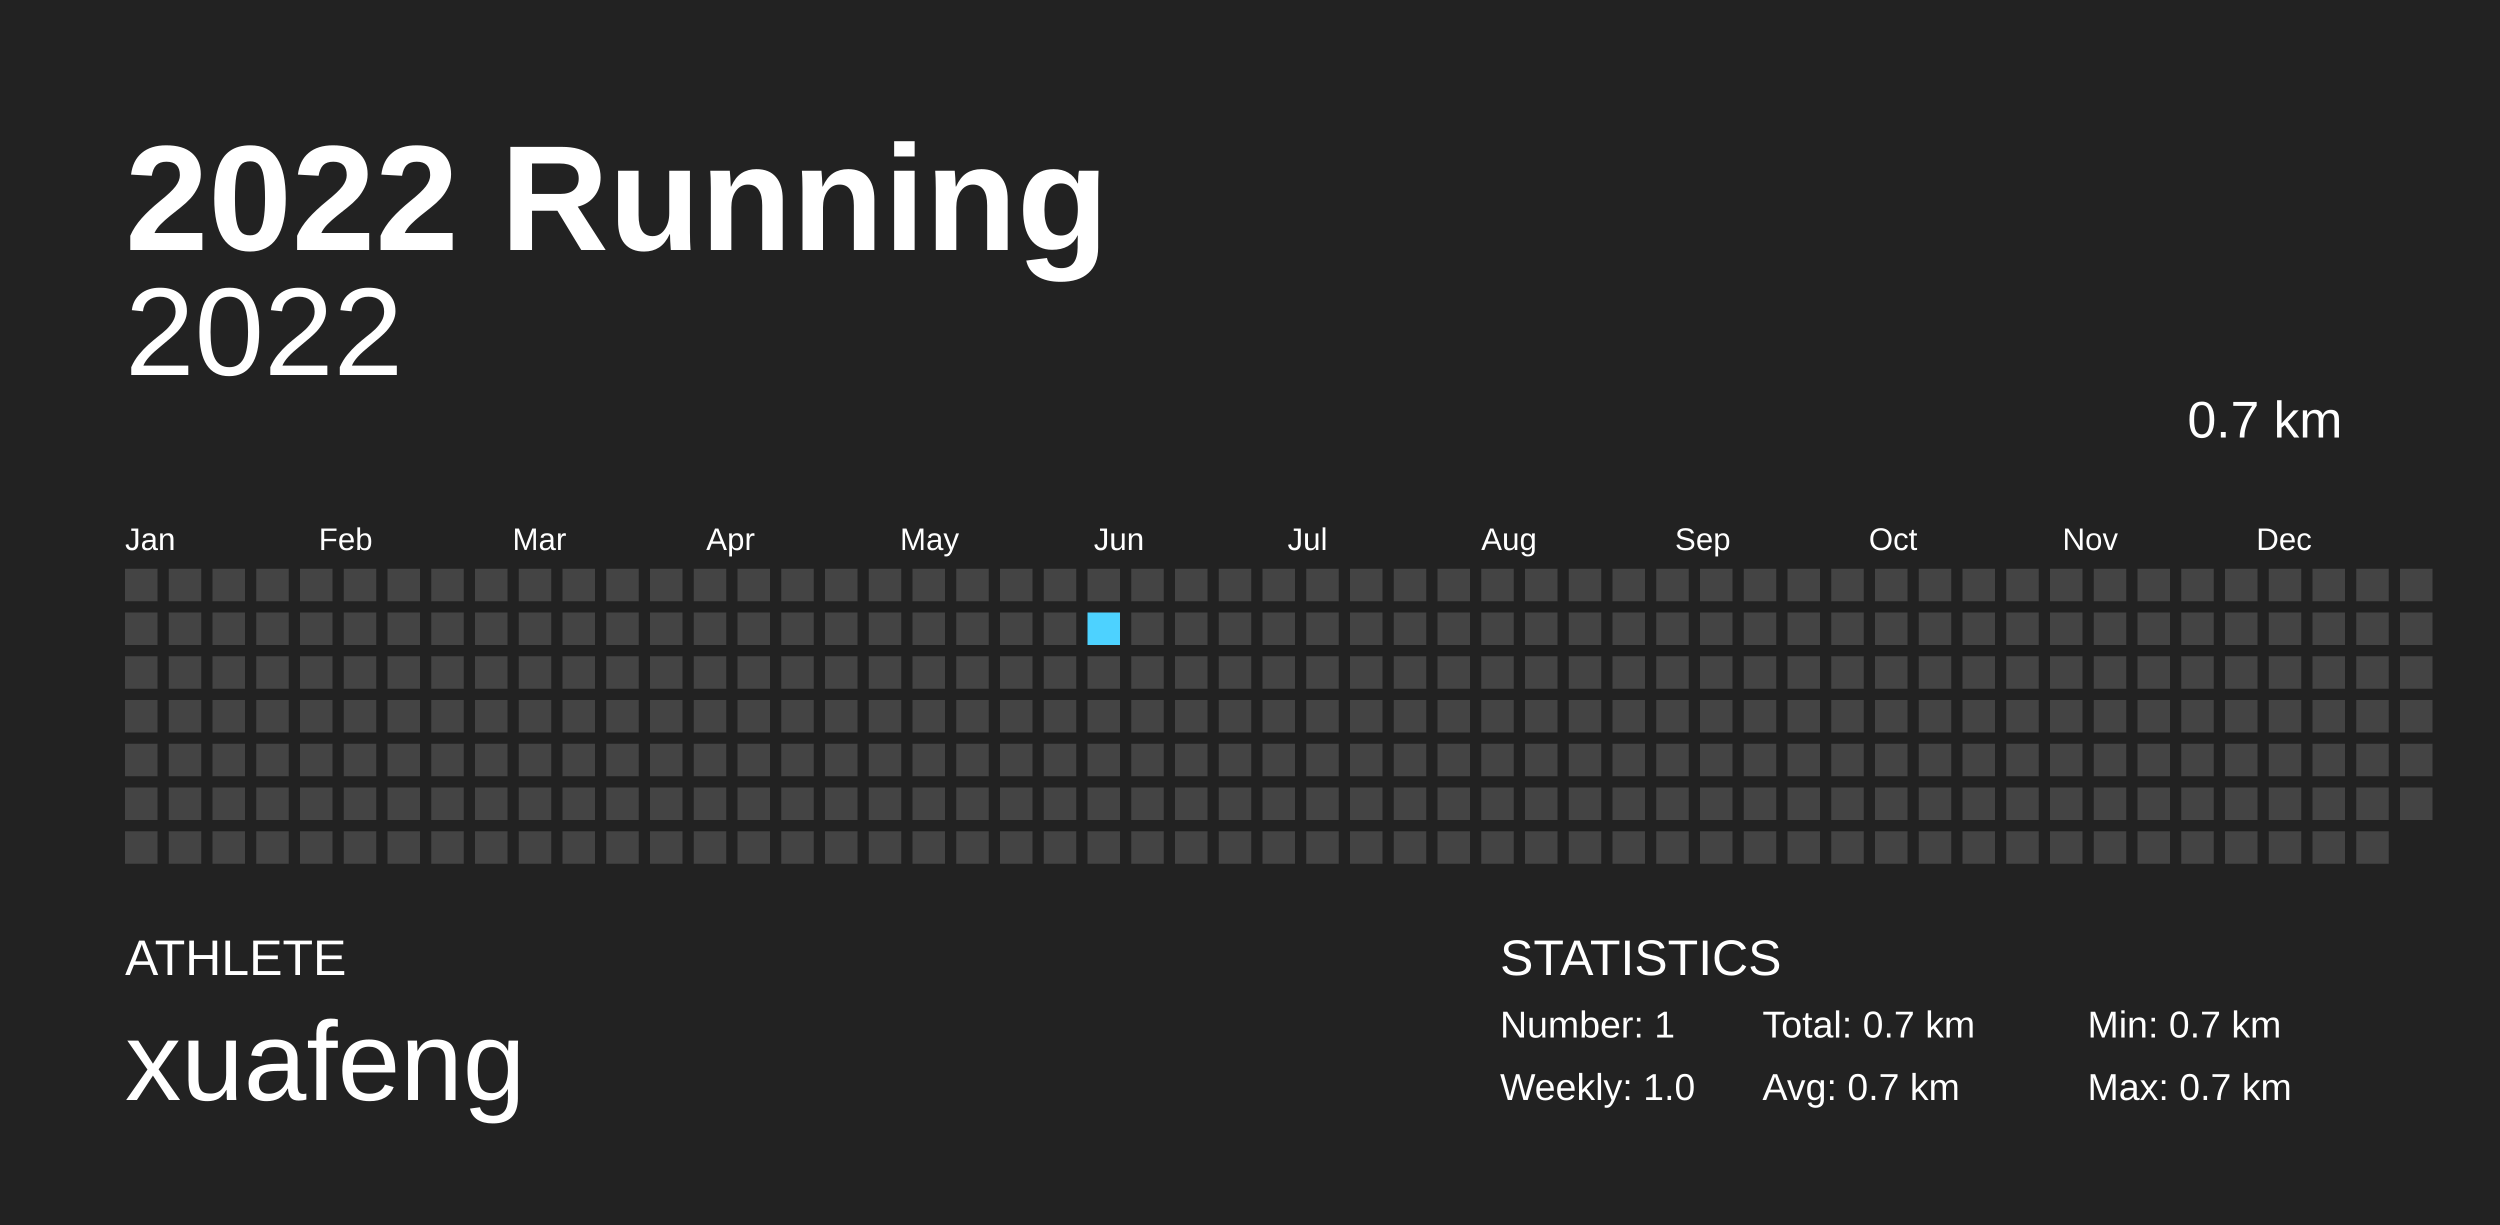
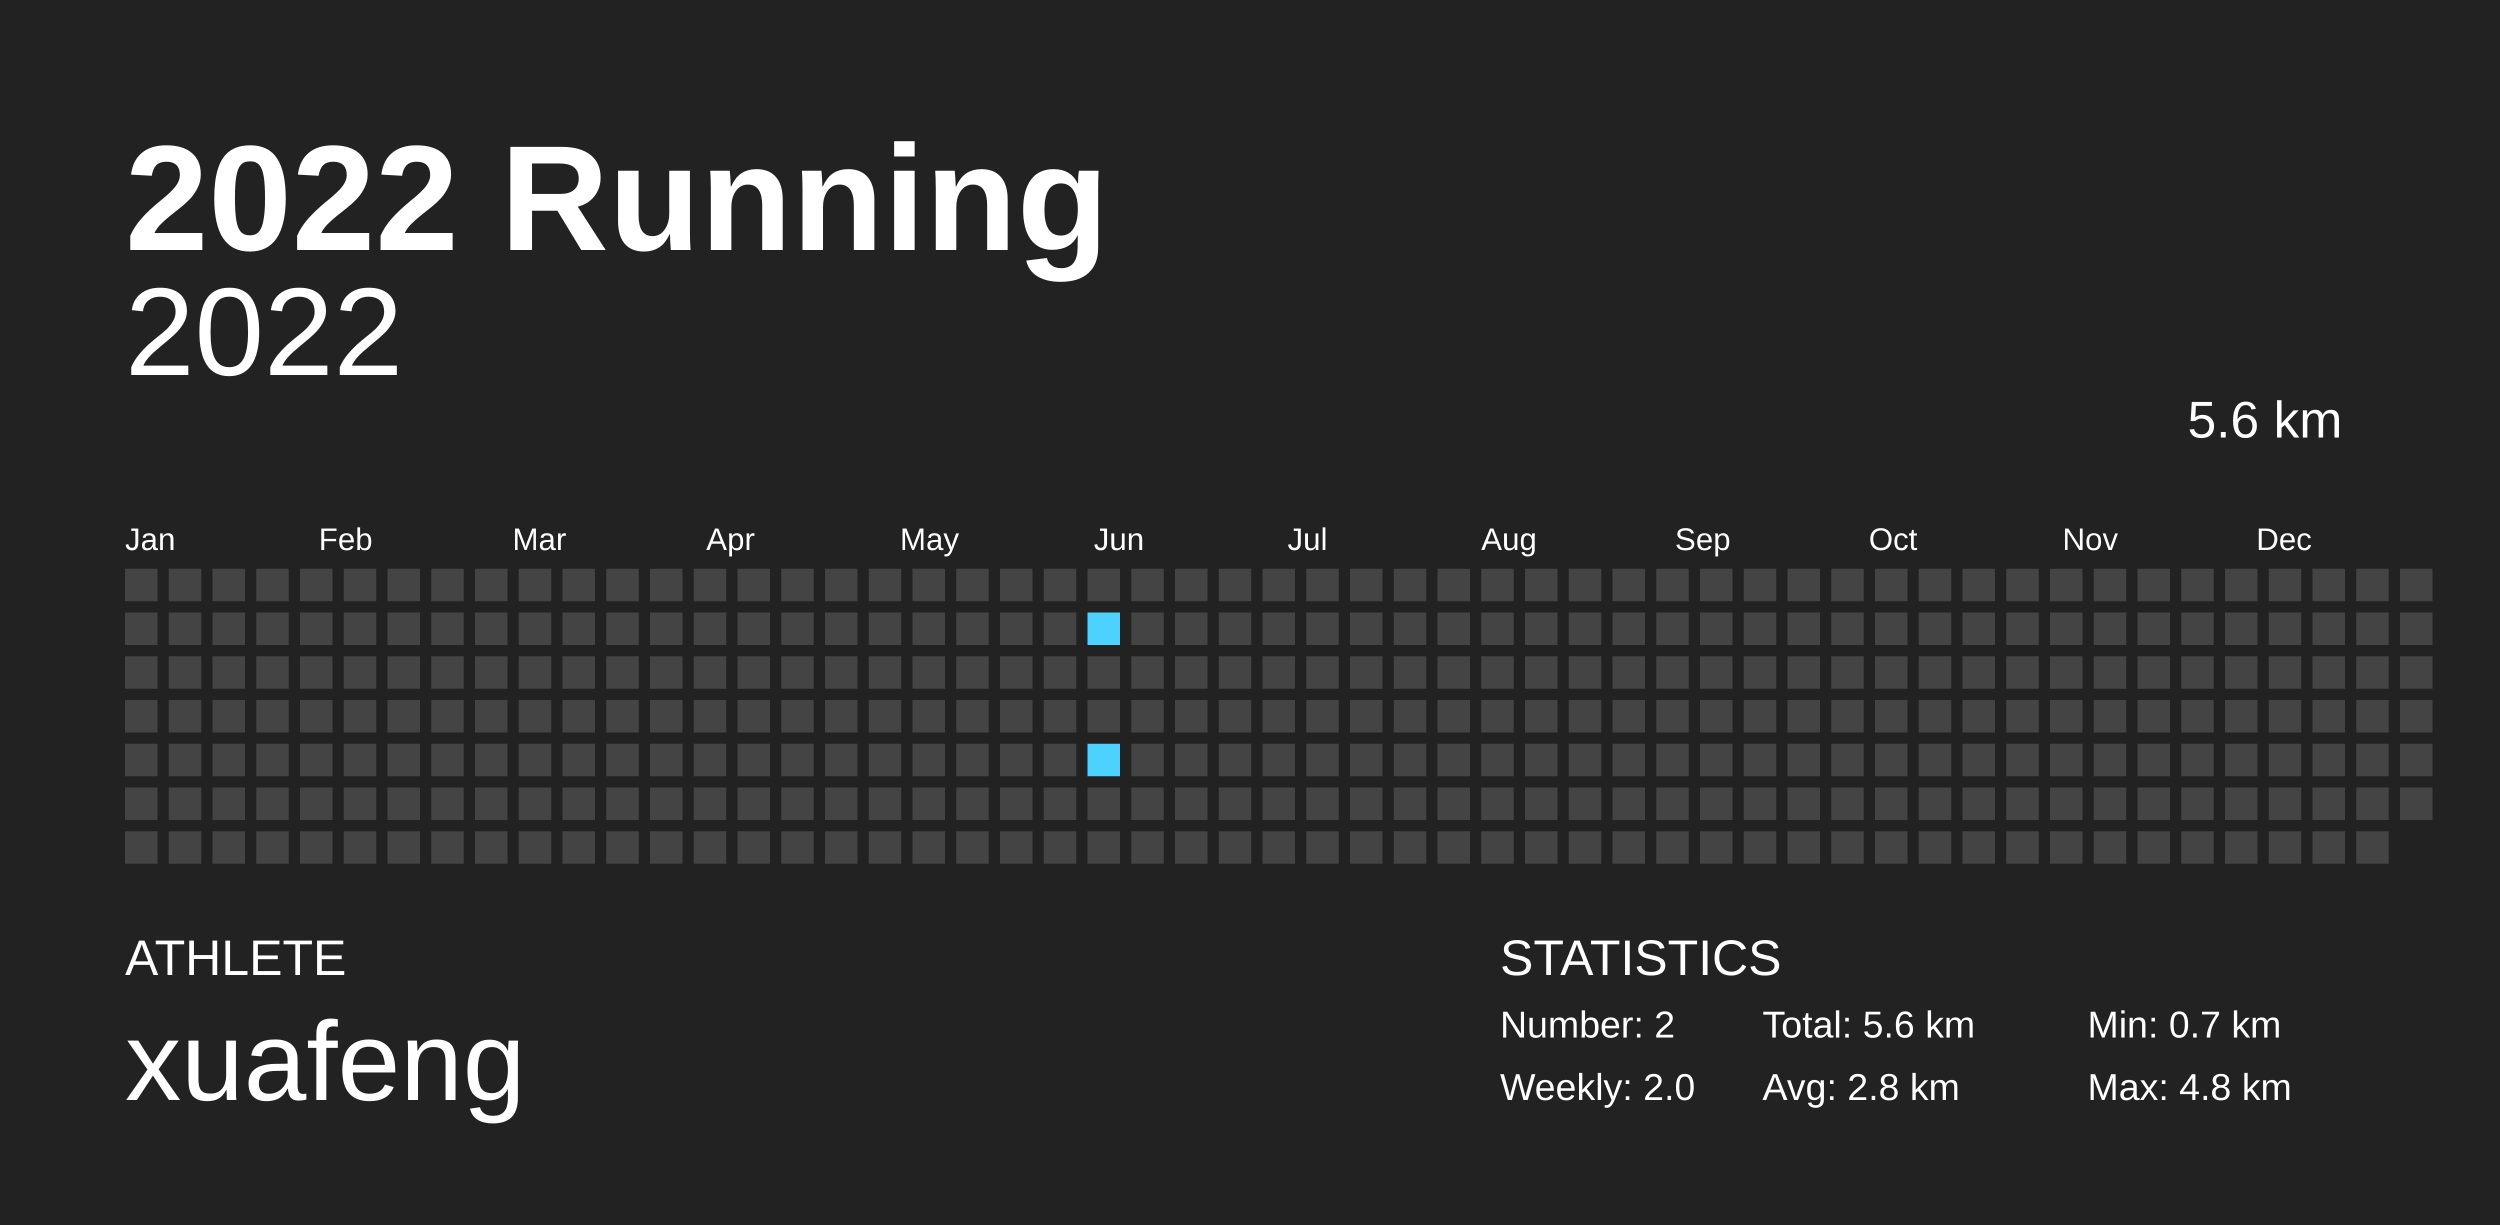
<svg xmlns="http://www.w3.org/2000/svg" baseProfile="full" height="98mm" version="1.1" viewBox="0,0,200,98" width="200mm">
  <defs />
  <rect fill="#222222" height="98" width="200" x="0" y="0" />
  <text fill="#FFFFFF" style="font-size:12px; font-family:Arial; font-weight:bold;" x="10" y="20">2022 Running</text>
  <text fill="#FFFFFF" style="font-size:4px; font-family:Arial" x="10" y="78">ATHLETE</text>
  <text fill="#FFFFFF" style="font-size:9px; font-family:Arial" x="10" y="88">xuafeng</text>
  <text fill="#FFFFFF" style="font-size:4px; font-family:Arial" x="120" y="78">STATISTICS</text>
-   <text fill="#FFFFFF" style="font-size:3px; font-family:Arial" x="120" y="83">Number: 1</text>
-   <text fill="#FFFFFF" style="font-size:3px; font-family:Arial" x="120" y="88">Weekly: 1.0</text>
-   <text fill="#FFFFFF" style="font-size:3px; font-family:Arial" x="141" y="83">Total: 0.7 km</text>
-   <text fill="#FFFFFF" style="font-size:3px; font-family:Arial" x="141" y="88">Avg: 0.7 km</text>
+   <text fill="#FFFFFF" style="font-size:3px; font-family:Arial" x="120" y="83">Number: 2</text>
+   <text fill="#FFFFFF" style="font-size:3px; font-family:Arial" x="120" y="88">Weekly: 2.0</text>
+   <text fill="#FFFFFF" style="font-size:3px; font-family:Arial" x="141" y="83">Total: 5.6 km</text>
+   <text fill="#FFFFFF" style="font-size:3px; font-family:Arial" x="141" y="88">Avg: 2.8 km</text>
  <text fill="#FFFFFF" style="font-size:3px; font-family:Arial" x="167" y="83">Min: 0.7 km</text>
-   <text fill="#FFFFFF" style="font-size:3px; font-family:Arial" x="167" y="88">Max: 0.7 km</text>
+   <text fill="#FFFFFF" style="font-size:3px; font-family:Arial" x="167" y="88">Max: 4.8 km</text>
  <text alignment-baseline="hanging" fill="#FFFFFF" style="font-size:10.0px; font-family:Arial;" x="10" y="30">2022</text>
-   <text alignment-baseline="hanging" fill="#FFFFFF" style="font-size:4.125px; font-family:Arial;" x="175" y="35">0.7 km</text>
+   <text alignment-baseline="hanging" fill="#FFFFFF" style="font-size:4.125px; font-family:Arial;" x="175" y="35">5.6 km</text>
  <text fill="#FFFFFF" style="font-size:2.5px; font-family:Arial" x="10.0" y="44">Jan</text>
  <text fill="#FFFFFF" style="font-size:2.5px; font-family:Arial" x="25.5" y="44">Feb</text>
  <text fill="#FFFFFF" style="font-size:2.5px; font-family:Arial" x="41.0" y="44">Mar</text>
  <text fill="#FFFFFF" style="font-size:2.5px; font-family:Arial" x="56.5" y="44">Apr</text>
  <text fill="#FFFFFF" style="font-size:2.5px; font-family:Arial" x="72.0" y="44">May</text>
  <text fill="#FFFFFF" style="font-size:2.5px; font-family:Arial" x="87.5" y="44">Jun</text>
  <text fill="#FFFFFF" style="font-size:2.5px; font-family:Arial" x="103.0" y="44">Jul</text>
  <text fill="#FFFFFF" style="font-size:2.5px; font-family:Arial" x="118.5" y="44">Aug</text>
  <text fill="#FFFFFF" style="font-size:2.5px; font-family:Arial" x="134.0" y="44">Sep</text>
  <text fill="#FFFFFF" style="font-size:2.5px; font-family:Arial" x="149.5" y="44">Oct</text>
  <text fill="#FFFFFF" style="font-size:2.5px; font-family:Arial" x="165.0" y="44">Nov</text>
  <text fill="#FFFFFF" style="font-size:2.5px; font-family:Arial" x="180.5" y="44">Dec</text>
  <rect fill="#444444" height="2.6" width="2.6" x="10.0" y="45.5" />
  <rect fill="#444444" height="2.6" width="2.6" x="10.0" y="49.0" />
  <rect fill="#444444" height="2.6" width="2.6" x="10.0" y="52.5" />
  <rect fill="#444444" height="2.6" width="2.6" x="10.0" y="56.0" />
  <rect fill="#444444" height="2.6" width="2.6" x="10.0" y="59.5" />
  <rect fill="#444444" height="2.6" width="2.6" x="10.0" y="63.0" />
  <rect fill="#444444" height="2.6" width="2.6" x="10.0" y="66.5" />
  <rect fill="#444444" height="2.6" width="2.6" x="13.5" y="45.5" />
  <rect fill="#444444" height="2.6" width="2.6" x="13.5" y="49.0" />
  <rect fill="#444444" height="2.6" width="2.6" x="13.5" y="52.5" />
  <rect fill="#444444" height="2.6" width="2.6" x="13.5" y="56.0" />
  <rect fill="#444444" height="2.6" width="2.6" x="13.5" y="59.5" />
  <rect fill="#444444" height="2.6" width="2.6" x="13.5" y="63.0" />
  <rect fill="#444444" height="2.6" width="2.6" x="13.5" y="66.5" />
  <rect fill="#444444" height="2.6" width="2.6" x="17.0" y="45.5" />
  <rect fill="#444444" height="2.6" width="2.6" x="17.0" y="49.0" />
  <rect fill="#444444" height="2.6" width="2.6" x="17.0" y="52.5" />
  <rect fill="#444444" height="2.6" width="2.6" x="17.0" y="56.0" />
  <rect fill="#444444" height="2.6" width="2.6" x="17.0" y="59.5" />
  <rect fill="#444444" height="2.6" width="2.6" x="17.0" y="63.0" />
  <rect fill="#444444" height="2.6" width="2.6" x="17.0" y="66.5" />
  <rect fill="#444444" height="2.6" width="2.6" x="20.5" y="45.5" />
  <rect fill="#444444" height="2.6" width="2.6" x="20.5" y="49.0" />
  <rect fill="#444444" height="2.6" width="2.6" x="20.5" y="52.5" />
  <rect fill="#444444" height="2.6" width="2.6" x="20.5" y="56.0" />
  <rect fill="#444444" height="2.6" width="2.6" x="20.5" y="59.5" />
  <rect fill="#444444" height="2.6" width="2.6" x="20.5" y="63.0" />
  <rect fill="#444444" height="2.6" width="2.6" x="20.5" y="66.5" />
  <rect fill="#444444" height="2.6" width="2.6" x="24.0" y="45.5" />
  <rect fill="#444444" height="2.6" width="2.6" x="24.0" y="49.0" />
  <rect fill="#444444" height="2.6" width="2.6" x="24.0" y="52.5" />
  <rect fill="#444444" height="2.6" width="2.6" x="24.0" y="56.0" />
  <rect fill="#444444" height="2.6" width="2.6" x="24.0" y="59.5" />
  <rect fill="#444444" height="2.6" width="2.6" x="24.0" y="63.0" />
  <rect fill="#444444" height="2.6" width="2.6" x="24.0" y="66.5" />
  <rect fill="#444444" height="2.6" width="2.6" x="27.5" y="45.5" />
  <rect fill="#444444" height="2.6" width="2.6" x="27.5" y="49.0" />
  <rect fill="#444444" height="2.6" width="2.6" x="27.5" y="52.5" />
  <rect fill="#444444" height="2.6" width="2.6" x="27.5" y="56.0" />
  <rect fill="#444444" height="2.6" width="2.6" x="27.5" y="59.5" />
  <rect fill="#444444" height="2.6" width="2.6" x="27.5" y="63.0" />
  <rect fill="#444444" height="2.6" width="2.6" x="27.5" y="66.5" />
  <rect fill="#444444" height="2.6" width="2.6" x="31.0" y="45.5" />
  <rect fill="#444444" height="2.6" width="2.6" x="31.0" y="49.0" />
  <rect fill="#444444" height="2.6" width="2.6" x="31.0" y="52.5" />
  <rect fill="#444444" height="2.6" width="2.6" x="31.0" y="56.0" />
  <rect fill="#444444" height="2.6" width="2.6" x="31.0" y="59.5" />
  <rect fill="#444444" height="2.6" width="2.6" x="31.0" y="63.0" />
  <rect fill="#444444" height="2.6" width="2.6" x="31.0" y="66.5" />
  <rect fill="#444444" height="2.6" width="2.6" x="34.5" y="45.5" />
  <rect fill="#444444" height="2.6" width="2.6" x="34.5" y="49.0" />
  <rect fill="#444444" height="2.6" width="2.6" x="34.5" y="52.5" />
  <rect fill="#444444" height="2.6" width="2.6" x="34.5" y="56.0" />
  <rect fill="#444444" height="2.6" width="2.6" x="34.5" y="59.5" />
  <rect fill="#444444" height="2.6" width="2.6" x="34.5" y="63.0" />
  <rect fill="#444444" height="2.6" width="2.6" x="34.5" y="66.5" />
  <rect fill="#444444" height="2.6" width="2.6" x="38.0" y="45.5" />
  <rect fill="#444444" height="2.6" width="2.6" x="38.0" y="49.0" />
  <rect fill="#444444" height="2.6" width="2.6" x="38.0" y="52.5" />
  <rect fill="#444444" height="2.6" width="2.6" x="38.0" y="56.0" />
  <rect fill="#444444" height="2.6" width="2.6" x="38.0" y="59.5" />
  <rect fill="#444444" height="2.6" width="2.6" x="38.0" y="63.0" />
  <rect fill="#444444" height="2.6" width="2.6" x="38.0" y="66.5" />
  <rect fill="#444444" height="2.6" width="2.6" x="41.5" y="45.5" />
  <rect fill="#444444" height="2.6" width="2.6" x="41.5" y="49.0" />
  <rect fill="#444444" height="2.6" width="2.6" x="41.5" y="52.5" />
  <rect fill="#444444" height="2.6" width="2.6" x="41.5" y="56.0" />
  <rect fill="#444444" height="2.6" width="2.6" x="41.5" y="59.5" />
  <rect fill="#444444" height="2.6" width="2.6" x="41.5" y="63.0" />
  <rect fill="#444444" height="2.6" width="2.6" x="41.5" y="66.5" />
  <rect fill="#444444" height="2.6" width="2.6" x="45.0" y="45.5" />
  <rect fill="#444444" height="2.6" width="2.6" x="45.0" y="49.0" />
  <rect fill="#444444" height="2.6" width="2.6" x="45.0" y="52.5" />
  <rect fill="#444444" height="2.6" width="2.6" x="45.0" y="56.0" />
  <rect fill="#444444" height="2.6" width="2.6" x="45.0" y="59.5" />
  <rect fill="#444444" height="2.6" width="2.6" x="45.0" y="63.0" />
  <rect fill="#444444" height="2.6" width="2.6" x="45.0" y="66.5" />
  <rect fill="#444444" height="2.6" width="2.6" x="48.5" y="45.5" />
  <rect fill="#444444" height="2.6" width="2.6" x="48.5" y="49.0" />
  <rect fill="#444444" height="2.6" width="2.6" x="48.5" y="52.5" />
  <rect fill="#444444" height="2.6" width="2.6" x="48.5" y="56.0" />
  <rect fill="#444444" height="2.6" width="2.6" x="48.5" y="59.5" />
  <rect fill="#444444" height="2.6" width="2.6" x="48.5" y="63.0" />
  <rect fill="#444444" height="2.6" width="2.6" x="48.5" y="66.5" />
  <rect fill="#444444" height="2.6" width="2.6" x="52.0" y="45.5" />
  <rect fill="#444444" height="2.6" width="2.6" x="52.0" y="49.0" />
  <rect fill="#444444" height="2.6" width="2.6" x="52.0" y="52.5" />
  <rect fill="#444444" height="2.6" width="2.6" x="52.0" y="56.0" />
  <rect fill="#444444" height="2.6" width="2.6" x="52.0" y="59.5" />
  <rect fill="#444444" height="2.6" width="2.6" x="52.0" y="63.0" />
  <rect fill="#444444" height="2.6" width="2.6" x="52.0" y="66.5" />
  <rect fill="#444444" height="2.6" width="2.6" x="55.5" y="45.5" />
  <rect fill="#444444" height="2.6" width="2.6" x="55.5" y="49.0" />
  <rect fill="#444444" height="2.6" width="2.6" x="55.5" y="52.5" />
  <rect fill="#444444" height="2.6" width="2.6" x="55.5" y="56.0" />
  <rect fill="#444444" height="2.6" width="2.6" x="55.5" y="59.5" />
  <rect fill="#444444" height="2.6" width="2.6" x="55.5" y="63.0" />
  <rect fill="#444444" height="2.6" width="2.6" x="55.5" y="66.5" />
  <rect fill="#444444" height="2.6" width="2.6" x="59.0" y="45.5" />
  <rect fill="#444444" height="2.6" width="2.6" x="59.0" y="49.0" />
  <rect fill="#444444" height="2.6" width="2.6" x="59.0" y="52.5" />
  <rect fill="#444444" height="2.6" width="2.6" x="59.0" y="56.0" />
  <rect fill="#444444" height="2.6" width="2.6" x="59.0" y="59.5" />
  <rect fill="#444444" height="2.6" width="2.6" x="59.0" y="63.0" />
  <rect fill="#444444" height="2.6" width="2.6" x="59.0" y="66.5" />
  <rect fill="#444444" height="2.6" width="2.6" x="62.5" y="45.5" />
  <rect fill="#444444" height="2.6" width="2.6" x="62.5" y="49.0" />
  <rect fill="#444444" height="2.6" width="2.6" x="62.5" y="52.5" />
  <rect fill="#444444" height="2.6" width="2.6" x="62.5" y="56.0" />
  <rect fill="#444444" height="2.6" width="2.6" x="62.5" y="59.5" />
  <rect fill="#444444" height="2.6" width="2.6" x="62.5" y="63.0" />
  <rect fill="#444444" height="2.6" width="2.6" x="62.5" y="66.5" />
  <rect fill="#444444" height="2.6" width="2.6" x="66.0" y="45.5" />
  <rect fill="#444444" height="2.6" width="2.6" x="66.0" y="49.0" />
  <rect fill="#444444" height="2.6" width="2.6" x="66.0" y="52.5" />
  <rect fill="#444444" height="2.6" width="2.6" x="66.0" y="56.0" />
  <rect fill="#444444" height="2.6" width="2.6" x="66.0" y="59.5" />
  <rect fill="#444444" height="2.6" width="2.6" x="66.0" y="63.0" />
  <rect fill="#444444" height="2.6" width="2.6" x="66.0" y="66.5" />
  <rect fill="#444444" height="2.6" width="2.6" x="69.5" y="45.5" />
  <rect fill="#444444" height="2.6" width="2.6" x="69.5" y="49.0" />
  <rect fill="#444444" height="2.6" width="2.6" x="69.5" y="52.5" />
  <rect fill="#444444" height="2.6" width="2.6" x="69.5" y="56.0" />
  <rect fill="#444444" height="2.6" width="2.6" x="69.5" y="59.5" />
  <rect fill="#444444" height="2.6" width="2.6" x="69.5" y="63.0" />
  <rect fill="#444444" height="2.6" width="2.6" x="69.5" y="66.5" />
  <rect fill="#444444" height="2.6" width="2.6" x="73.0" y="45.5" />
  <rect fill="#444444" height="2.6" width="2.6" x="73.0" y="49.0" />
  <rect fill="#444444" height="2.6" width="2.6" x="73.0" y="52.5" />
  <rect fill="#444444" height="2.6" width="2.6" x="73.0" y="56.0" />
  <rect fill="#444444" height="2.6" width="2.6" x="73.0" y="59.5" />
  <rect fill="#444444" height="2.6" width="2.6" x="73.0" y="63.0" />
  <rect fill="#444444" height="2.6" width="2.6" x="73.0" y="66.5" />
  <rect fill="#444444" height="2.6" width="2.6" x="76.5" y="45.5" />
  <rect fill="#444444" height="2.6" width="2.6" x="76.5" y="49.0" />
  <rect fill="#444444" height="2.6" width="2.6" x="76.5" y="52.5" />
  <rect fill="#444444" height="2.6" width="2.6" x="76.5" y="56.0" />
  <rect fill="#444444" height="2.6" width="2.6" x="76.5" y="59.5" />
  <rect fill="#444444" height="2.6" width="2.6" x="76.5" y="63.0" />
  <rect fill="#444444" height="2.6" width="2.6" x="76.5" y="66.5" />
  <rect fill="#444444" height="2.6" width="2.6" x="80.0" y="45.5" />
  <rect fill="#444444" height="2.6" width="2.6" x="80.0" y="49.0" />
  <rect fill="#444444" height="2.6" width="2.6" x="80.0" y="52.5" />
  <rect fill="#444444" height="2.6" width="2.6" x="80.0" y="56.0" />
  <rect fill="#444444" height="2.6" width="2.6" x="80.0" y="59.5" />
  <rect fill="#444444" height="2.6" width="2.6" x="80.0" y="63.0" />
  <rect fill="#444444" height="2.6" width="2.6" x="80.0" y="66.5" />
  <rect fill="#444444" height="2.6" width="2.6" x="83.5" y="45.5" />
  <rect fill="#444444" height="2.6" width="2.6" x="83.5" y="49.0" />
  <rect fill="#444444" height="2.6" width="2.6" x="83.5" y="52.5" />
  <rect fill="#444444" height="2.6" width="2.6" x="83.5" y="56.0" />
  <rect fill="#444444" height="2.6" width="2.6" x="83.5" y="59.5" />
  <rect fill="#444444" height="2.6" width="2.6" x="83.5" y="63.0" />
  <rect fill="#444444" height="2.6" width="2.6" x="83.5" y="66.5" />
  <rect fill="#444444" height="2.6" width="2.6" x="87.0" y="45.5" />
-   <rect fill="#4DD2FF" height="2.6" width="2.6" x="87.0" y="49.0" />
+   <rect fill="#4dd2ff" height="2.6" width="2.6" x="87.0" y="49.0" />
  <rect fill="#444444" height="2.6" width="2.6" x="87.0" y="52.5" />
  <rect fill="#444444" height="2.6" width="2.6" x="87.0" y="56.0" />
-   <rect fill="#444444" height="2.6" width="2.6" x="87.0" y="59.5" />
+   <rect fill="#4dd2ff" height="2.6" width="2.6" x="87.0" y="59.5" />
  <rect fill="#444444" height="2.6" width="2.6" x="87.0" y="63.0" />
  <rect fill="#444444" height="2.6" width="2.6" x="87.0" y="66.5" />
  <rect fill="#444444" height="2.6" width="2.6" x="90.5" y="45.5" />
  <rect fill="#444444" height="2.6" width="2.6" x="90.5" y="49.0" />
  <rect fill="#444444" height="2.6" width="2.6" x="90.5" y="52.5" />
  <rect fill="#444444" height="2.6" width="2.6" x="90.5" y="56.0" />
  <rect fill="#444444" height="2.6" width="2.6" x="90.5" y="59.5" />
  <rect fill="#444444" height="2.6" width="2.6" x="90.5" y="63.0" />
  <rect fill="#444444" height="2.6" width="2.6" x="90.5" y="66.5" />
  <rect fill="#444444" height="2.6" width="2.6" x="94.0" y="45.5" />
  <rect fill="#444444" height="2.6" width="2.6" x="94.0" y="49.0" />
  <rect fill="#444444" height="2.6" width="2.6" x="94.0" y="52.5" />
  <rect fill="#444444" height="2.6" width="2.6" x="94.0" y="56.0" />
  <rect fill="#444444" height="2.6" width="2.6" x="94.0" y="59.5" />
  <rect fill="#444444" height="2.6" width="2.6" x="94.0" y="63.0" />
  <rect fill="#444444" height="2.6" width="2.6" x="94.0" y="66.5" />
  <rect fill="#444444" height="2.6" width="2.6" x="97.5" y="45.5" />
  <rect fill="#444444" height="2.6" width="2.6" x="97.5" y="49.0" />
  <rect fill="#444444" height="2.6" width="2.6" x="97.5" y="52.5" />
  <rect fill="#444444" height="2.6" width="2.6" x="97.5" y="56.0" />
  <rect fill="#444444" height="2.6" width="2.6" x="97.5" y="59.5" />
  <rect fill="#444444" height="2.6" width="2.6" x="97.5" y="63.0" />
  <rect fill="#444444" height="2.6" width="2.6" x="97.5" y="66.5" />
  <rect fill="#444444" height="2.6" width="2.6" x="101.0" y="45.5" />
  <rect fill="#444444" height="2.6" width="2.6" x="101.0" y="49.0" />
  <rect fill="#444444" height="2.6" width="2.6" x="101.0" y="52.5" />
  <rect fill="#444444" height="2.6" width="2.6" x="101.0" y="56.0" />
  <rect fill="#444444" height="2.6" width="2.6" x="101.0" y="59.5" />
  <rect fill="#444444" height="2.6" width="2.6" x="101.0" y="63.0" />
  <rect fill="#444444" height="2.6" width="2.6" x="101.0" y="66.5" />
  <rect fill="#444444" height="2.6" width="2.6" x="104.5" y="45.5" />
  <rect fill="#444444" height="2.6" width="2.6" x="104.5" y="49.0" />
  <rect fill="#444444" height="2.6" width="2.6" x="104.5" y="52.5" />
  <rect fill="#444444" height="2.6" width="2.6" x="104.5" y="56.0" />
  <rect fill="#444444" height="2.6" width="2.6" x="104.5" y="59.5" />
  <rect fill="#444444" height="2.6" width="2.6" x="104.5" y="63.0" />
  <rect fill="#444444" height="2.6" width="2.6" x="104.5" y="66.5" />
  <rect fill="#444444" height="2.6" width="2.6" x="108.0" y="45.5" />
  <rect fill="#444444" height="2.6" width="2.6" x="108.0" y="49.0" />
  <rect fill="#444444" height="2.6" width="2.6" x="108.0" y="52.5" />
  <rect fill="#444444" height="2.6" width="2.6" x="108.0" y="56.0" />
  <rect fill="#444444" height="2.6" width="2.6" x="108.0" y="59.5" />
  <rect fill="#444444" height="2.6" width="2.6" x="108.0" y="63.0" />
  <rect fill="#444444" height="2.6" width="2.6" x="108.0" y="66.5" />
  <rect fill="#444444" height="2.6" width="2.6" x="111.5" y="45.5" />
  <rect fill="#444444" height="2.6" width="2.6" x="111.5" y="49.0" />
  <rect fill="#444444" height="2.6" width="2.6" x="111.5" y="52.5" />
  <rect fill="#444444" height="2.6" width="2.6" x="111.5" y="56.0" />
  <rect fill="#444444" height="2.6" width="2.6" x="111.5" y="59.5" />
  <rect fill="#444444" height="2.6" width="2.6" x="111.5" y="63.0" />
  <rect fill="#444444" height="2.6" width="2.6" x="111.5" y="66.5" />
  <rect fill="#444444" height="2.6" width="2.6" x="115.0" y="45.5" />
  <rect fill="#444444" height="2.6" width="2.6" x="115.0" y="49.0" />
  <rect fill="#444444" height="2.6" width="2.6" x="115.0" y="52.5" />
  <rect fill="#444444" height="2.6" width="2.6" x="115.0" y="56.0" />
  <rect fill="#444444" height="2.6" width="2.6" x="115.0" y="59.5" />
  <rect fill="#444444" height="2.6" width="2.6" x="115.0" y="63.0" />
  <rect fill="#444444" height="2.6" width="2.6" x="115.0" y="66.5" />
  <rect fill="#444444" height="2.6" width="2.6" x="118.5" y="45.5" />
  <rect fill="#444444" height="2.6" width="2.6" x="118.5" y="49.0" />
  <rect fill="#444444" height="2.6" width="2.6" x="118.5" y="52.5" />
  <rect fill="#444444" height="2.6" width="2.6" x="118.5" y="56.0" />
  <rect fill="#444444" height="2.6" width="2.6" x="118.5" y="59.5" />
  <rect fill="#444444" height="2.6" width="2.6" x="118.5" y="63.0" />
  <rect fill="#444444" height="2.6" width="2.6" x="118.5" y="66.5" />
  <rect fill="#444444" height="2.6" width="2.6" x="122.0" y="45.5" />
  <rect fill="#444444" height="2.6" width="2.6" x="122.0" y="49.0" />
  <rect fill="#444444" height="2.6" width="2.6" x="122.0" y="52.5" />
  <rect fill="#444444" height="2.6" width="2.6" x="122.0" y="56.0" />
  <rect fill="#444444" height="2.6" width="2.6" x="122.0" y="59.5" />
  <rect fill="#444444" height="2.6" width="2.6" x="122.0" y="63.0" />
  <rect fill="#444444" height="2.6" width="2.6" x="122.0" y="66.5" />
  <rect fill="#444444" height="2.6" width="2.6" x="125.5" y="45.5" />
  <rect fill="#444444" height="2.6" width="2.6" x="125.5" y="49.0" />
  <rect fill="#444444" height="2.6" width="2.6" x="125.5" y="52.5" />
  <rect fill="#444444" height="2.6" width="2.6" x="125.5" y="56.0" />
  <rect fill="#444444" height="2.6" width="2.6" x="125.5" y="59.5" />
  <rect fill="#444444" height="2.6" width="2.6" x="125.5" y="63.0" />
  <rect fill="#444444" height="2.6" width="2.6" x="125.5" y="66.5" />
  <rect fill="#444444" height="2.6" width="2.6" x="129.0" y="45.5" />
  <rect fill="#444444" height="2.6" width="2.6" x="129.0" y="49.0" />
  <rect fill="#444444" height="2.6" width="2.6" x="129.0" y="52.5" />
  <rect fill="#444444" height="2.6" width="2.6" x="129.0" y="56.0" />
  <rect fill="#444444" height="2.6" width="2.6" x="129.0" y="59.5" />
  <rect fill="#444444" height="2.6" width="2.6" x="129.0" y="63.0" />
  <rect fill="#444444" height="2.6" width="2.6" x="129.0" y="66.5" />
  <rect fill="#444444" height="2.6" width="2.6" x="132.5" y="45.5" />
  <rect fill="#444444" height="2.6" width="2.6" x="132.5" y="49.0" />
  <rect fill="#444444" height="2.6" width="2.6" x="132.5" y="52.5" />
  <rect fill="#444444" height="2.6" width="2.6" x="132.5" y="56.0" />
  <rect fill="#444444" height="2.6" width="2.6" x="132.5" y="59.5" />
  <rect fill="#444444" height="2.6" width="2.6" x="132.5" y="63.0" />
  <rect fill="#444444" height="2.6" width="2.6" x="132.5" y="66.5" />
  <rect fill="#444444" height="2.6" width="2.6" x="136.0" y="45.5" />
  <rect fill="#444444" height="2.6" width="2.6" x="136.0" y="49.0" />
  <rect fill="#444444" height="2.6" width="2.6" x="136.0" y="52.5" />
  <rect fill="#444444" height="2.6" width="2.6" x="136.0" y="56.0" />
  <rect fill="#444444" height="2.6" width="2.6" x="136.0" y="59.5" />
  <rect fill="#444444" height="2.6" width="2.6" x="136.0" y="63.0" />
  <rect fill="#444444" height="2.6" width="2.6" x="136.0" y="66.5" />
  <rect fill="#444444" height="2.6" width="2.6" x="139.5" y="45.5" />
  <rect fill="#444444" height="2.6" width="2.6" x="139.5" y="49.0" />
  <rect fill="#444444" height="2.6" width="2.6" x="139.5" y="52.5" />
  <rect fill="#444444" height="2.6" width="2.6" x="139.5" y="56.0" />
  <rect fill="#444444" height="2.6" width="2.6" x="139.5" y="59.5" />
  <rect fill="#444444" height="2.6" width="2.6" x="139.5" y="63.0" />
  <rect fill="#444444" height="2.6" width="2.6" x="139.5" y="66.5" />
  <rect fill="#444444" height="2.6" width="2.6" x="143.0" y="45.5" />
  <rect fill="#444444" height="2.6" width="2.6" x="143.0" y="49.0" />
  <rect fill="#444444" height="2.6" width="2.6" x="143.0" y="52.5" />
  <rect fill="#444444" height="2.6" width="2.6" x="143.0" y="56.0" />
  <rect fill="#444444" height="2.6" width="2.6" x="143.0" y="59.5" />
  <rect fill="#444444" height="2.6" width="2.6" x="143.0" y="63.0" />
  <rect fill="#444444" height="2.6" width="2.6" x="143.0" y="66.5" />
  <rect fill="#444444" height="2.6" width="2.6" x="146.5" y="45.5" />
  <rect fill="#444444" height="2.6" width="2.6" x="146.5" y="49.0" />
  <rect fill="#444444" height="2.6" width="2.6" x="146.5" y="52.5" />
  <rect fill="#444444" height="2.6" width="2.6" x="146.5" y="56.0" />
  <rect fill="#444444" height="2.6" width="2.6" x="146.5" y="59.5" />
  <rect fill="#444444" height="2.6" width="2.6" x="146.5" y="63.0" />
  <rect fill="#444444" height="2.6" width="2.6" x="146.5" y="66.5" />
  <rect fill="#444444" height="2.6" width="2.6" x="150.0" y="45.5" />
  <rect fill="#444444" height="2.6" width="2.6" x="150.0" y="49.0" />
  <rect fill="#444444" height="2.6" width="2.6" x="150.0" y="52.5" />
  <rect fill="#444444" height="2.6" width="2.6" x="150.0" y="56.0" />
  <rect fill="#444444" height="2.6" width="2.6" x="150.0" y="59.5" />
  <rect fill="#444444" height="2.6" width="2.6" x="150.0" y="63.0" />
  <rect fill="#444444" height="2.6" width="2.6" x="150.0" y="66.5" />
  <rect fill="#444444" height="2.6" width="2.6" x="153.5" y="45.5" />
  <rect fill="#444444" height="2.6" width="2.6" x="153.5" y="49.0" />
  <rect fill="#444444" height="2.6" width="2.6" x="153.5" y="52.5" />
  <rect fill="#444444" height="2.6" width="2.6" x="153.5" y="56.0" />
  <rect fill="#444444" height="2.6" width="2.6" x="153.5" y="59.5" />
  <rect fill="#444444" height="2.6" width="2.6" x="153.5" y="63.0" />
  <rect fill="#444444" height="2.6" width="2.6" x="153.5" y="66.5" />
  <rect fill="#444444" height="2.6" width="2.6" x="157.0" y="45.5" />
  <rect fill="#444444" height="2.6" width="2.6" x="157.0" y="49.0" />
  <rect fill="#444444" height="2.6" width="2.6" x="157.0" y="52.5" />
  <rect fill="#444444" height="2.6" width="2.6" x="157.0" y="56.0" />
  <rect fill="#444444" height="2.6" width="2.6" x="157.0" y="59.5" />
  <rect fill="#444444" height="2.6" width="2.6" x="157.0" y="63.0" />
  <rect fill="#444444" height="2.6" width="2.6" x="157.0" y="66.5" />
  <rect fill="#444444" height="2.6" width="2.6" x="160.5" y="45.5" />
  <rect fill="#444444" height="2.6" width="2.6" x="160.5" y="49.0" />
  <rect fill="#444444" height="2.6" width="2.6" x="160.5" y="52.5" />
  <rect fill="#444444" height="2.6" width="2.6" x="160.5" y="56.0" />
  <rect fill="#444444" height="2.6" width="2.6" x="160.5" y="59.5" />
  <rect fill="#444444" height="2.6" width="2.6" x="160.5" y="63.0" />
  <rect fill="#444444" height="2.6" width="2.6" x="160.5" y="66.5" />
  <rect fill="#444444" height="2.6" width="2.6" x="164.0" y="45.5" />
  <rect fill="#444444" height="2.6" width="2.6" x="164.0" y="49.0" />
  <rect fill="#444444" height="2.6" width="2.6" x="164.0" y="52.5" />
  <rect fill="#444444" height="2.6" width="2.6" x="164.0" y="56.0" />
  <rect fill="#444444" height="2.6" width="2.6" x="164.0" y="59.5" />
  <rect fill="#444444" height="2.6" width="2.6" x="164.0" y="63.0" />
  <rect fill="#444444" height="2.6" width="2.6" x="164.0" y="66.5" />
  <rect fill="#444444" height="2.6" width="2.6" x="167.5" y="45.5" />
  <rect fill="#444444" height="2.6" width="2.6" x="167.5" y="49.0" />
  <rect fill="#444444" height="2.6" width="2.6" x="167.5" y="52.5" />
  <rect fill="#444444" height="2.6" width="2.6" x="167.5" y="56.0" />
  <rect fill="#444444" height="2.6" width="2.6" x="167.5" y="59.5" />
  <rect fill="#444444" height="2.6" width="2.6" x="167.5" y="63.0" />
  <rect fill="#444444" height="2.6" width="2.6" x="167.5" y="66.5" />
  <rect fill="#444444" height="2.6" width="2.6" x="171.0" y="45.5" />
  <rect fill="#444444" height="2.6" width="2.6" x="171.0" y="49.0" />
  <rect fill="#444444" height="2.6" width="2.6" x="171.0" y="52.5" />
  <rect fill="#444444" height="2.6" width="2.6" x="171.0" y="56.0" />
  <rect fill="#444444" height="2.6" width="2.6" x="171.0" y="59.5" />
  <rect fill="#444444" height="2.6" width="2.6" x="171.0" y="63.0" />
  <rect fill="#444444" height="2.6" width="2.6" x="171.0" y="66.5" />
  <rect fill="#444444" height="2.6" width="2.6" x="174.5" y="45.5" />
  <rect fill="#444444" height="2.6" width="2.6" x="174.5" y="49.0" />
  <rect fill="#444444" height="2.6" width="2.6" x="174.5" y="52.5" />
  <rect fill="#444444" height="2.6" width="2.6" x="174.5" y="56.0" />
  <rect fill="#444444" height="2.6" width="2.6" x="174.5" y="59.5" />
  <rect fill="#444444" height="2.6" width="2.6" x="174.5" y="63.0" />
  <rect fill="#444444" height="2.6" width="2.6" x="174.5" y="66.5" />
  <rect fill="#444444" height="2.6" width="2.6" x="178.0" y="45.5" />
  <rect fill="#444444" height="2.6" width="2.6" x="178.0" y="49.0" />
  <rect fill="#444444" height="2.6" width="2.6" x="178.0" y="52.5" />
  <rect fill="#444444" height="2.6" width="2.6" x="178.0" y="56.0" />
  <rect fill="#444444" height="2.6" width="2.6" x="178.0" y="59.5" />
  <rect fill="#444444" height="2.6" width="2.6" x="178.0" y="63.0" />
  <rect fill="#444444" height="2.6" width="2.6" x="178.0" y="66.5" />
  <rect fill="#444444" height="2.6" width="2.6" x="181.5" y="45.5" />
  <rect fill="#444444" height="2.6" width="2.6" x="181.5" y="49.0" />
  <rect fill="#444444" height="2.6" width="2.6" x="181.5" y="52.5" />
  <rect fill="#444444" height="2.6" width="2.6" x="181.5" y="56.0" />
  <rect fill="#444444" height="2.6" width="2.6" x="181.5" y="59.5" />
  <rect fill="#444444" height="2.6" width="2.6" x="181.5" y="63.0" />
  <rect fill="#444444" height="2.6" width="2.6" x="181.5" y="66.5" />
  <rect fill="#444444" height="2.6" width="2.6" x="185.0" y="45.5" />
  <rect fill="#444444" height="2.6" width="2.6" x="185.0" y="49.0" />
  <rect fill="#444444" height="2.6" width="2.6" x="185.0" y="52.5" />
  <rect fill="#444444" height="2.6" width="2.6" x="185.0" y="56.0" />
  <rect fill="#444444" height="2.6" width="2.6" x="185.0" y="59.5" />
  <rect fill="#444444" height="2.6" width="2.6" x="185.0" y="63.0" />
  <rect fill="#444444" height="2.6" width="2.6" x="185.0" y="66.5" />
  <rect fill="#444444" height="2.6" width="2.6" x="188.5" y="45.5" />
  <rect fill="#444444" height="2.6" width="2.6" x="188.5" y="49.0" />
  <rect fill="#444444" height="2.6" width="2.6" x="188.5" y="52.5" />
  <rect fill="#444444" height="2.6" width="2.6" x="188.5" y="56.0" />
  <rect fill="#444444" height="2.6" width="2.6" x="188.5" y="59.5" />
  <rect fill="#444444" height="2.6" width="2.6" x="188.5" y="63.0" />
  <rect fill="#444444" height="2.6" width="2.6" x="188.5" y="66.5" />
  <rect fill="#444444" height="2.6" width="2.6" x="192.0" y="45.5" />
  <rect fill="#444444" height="2.6" width="2.6" x="192.0" y="49.0" />
  <rect fill="#444444" height="2.6" width="2.6" x="192.0" y="52.5" />
  <rect fill="#444444" height="2.6" width="2.6" x="192.0" y="56.0" />
  <rect fill="#444444" height="2.6" width="2.6" x="192.0" y="59.5" />
  <rect fill="#444444" height="2.6" width="2.6" x="192.0" y="63.0" />
</svg>
